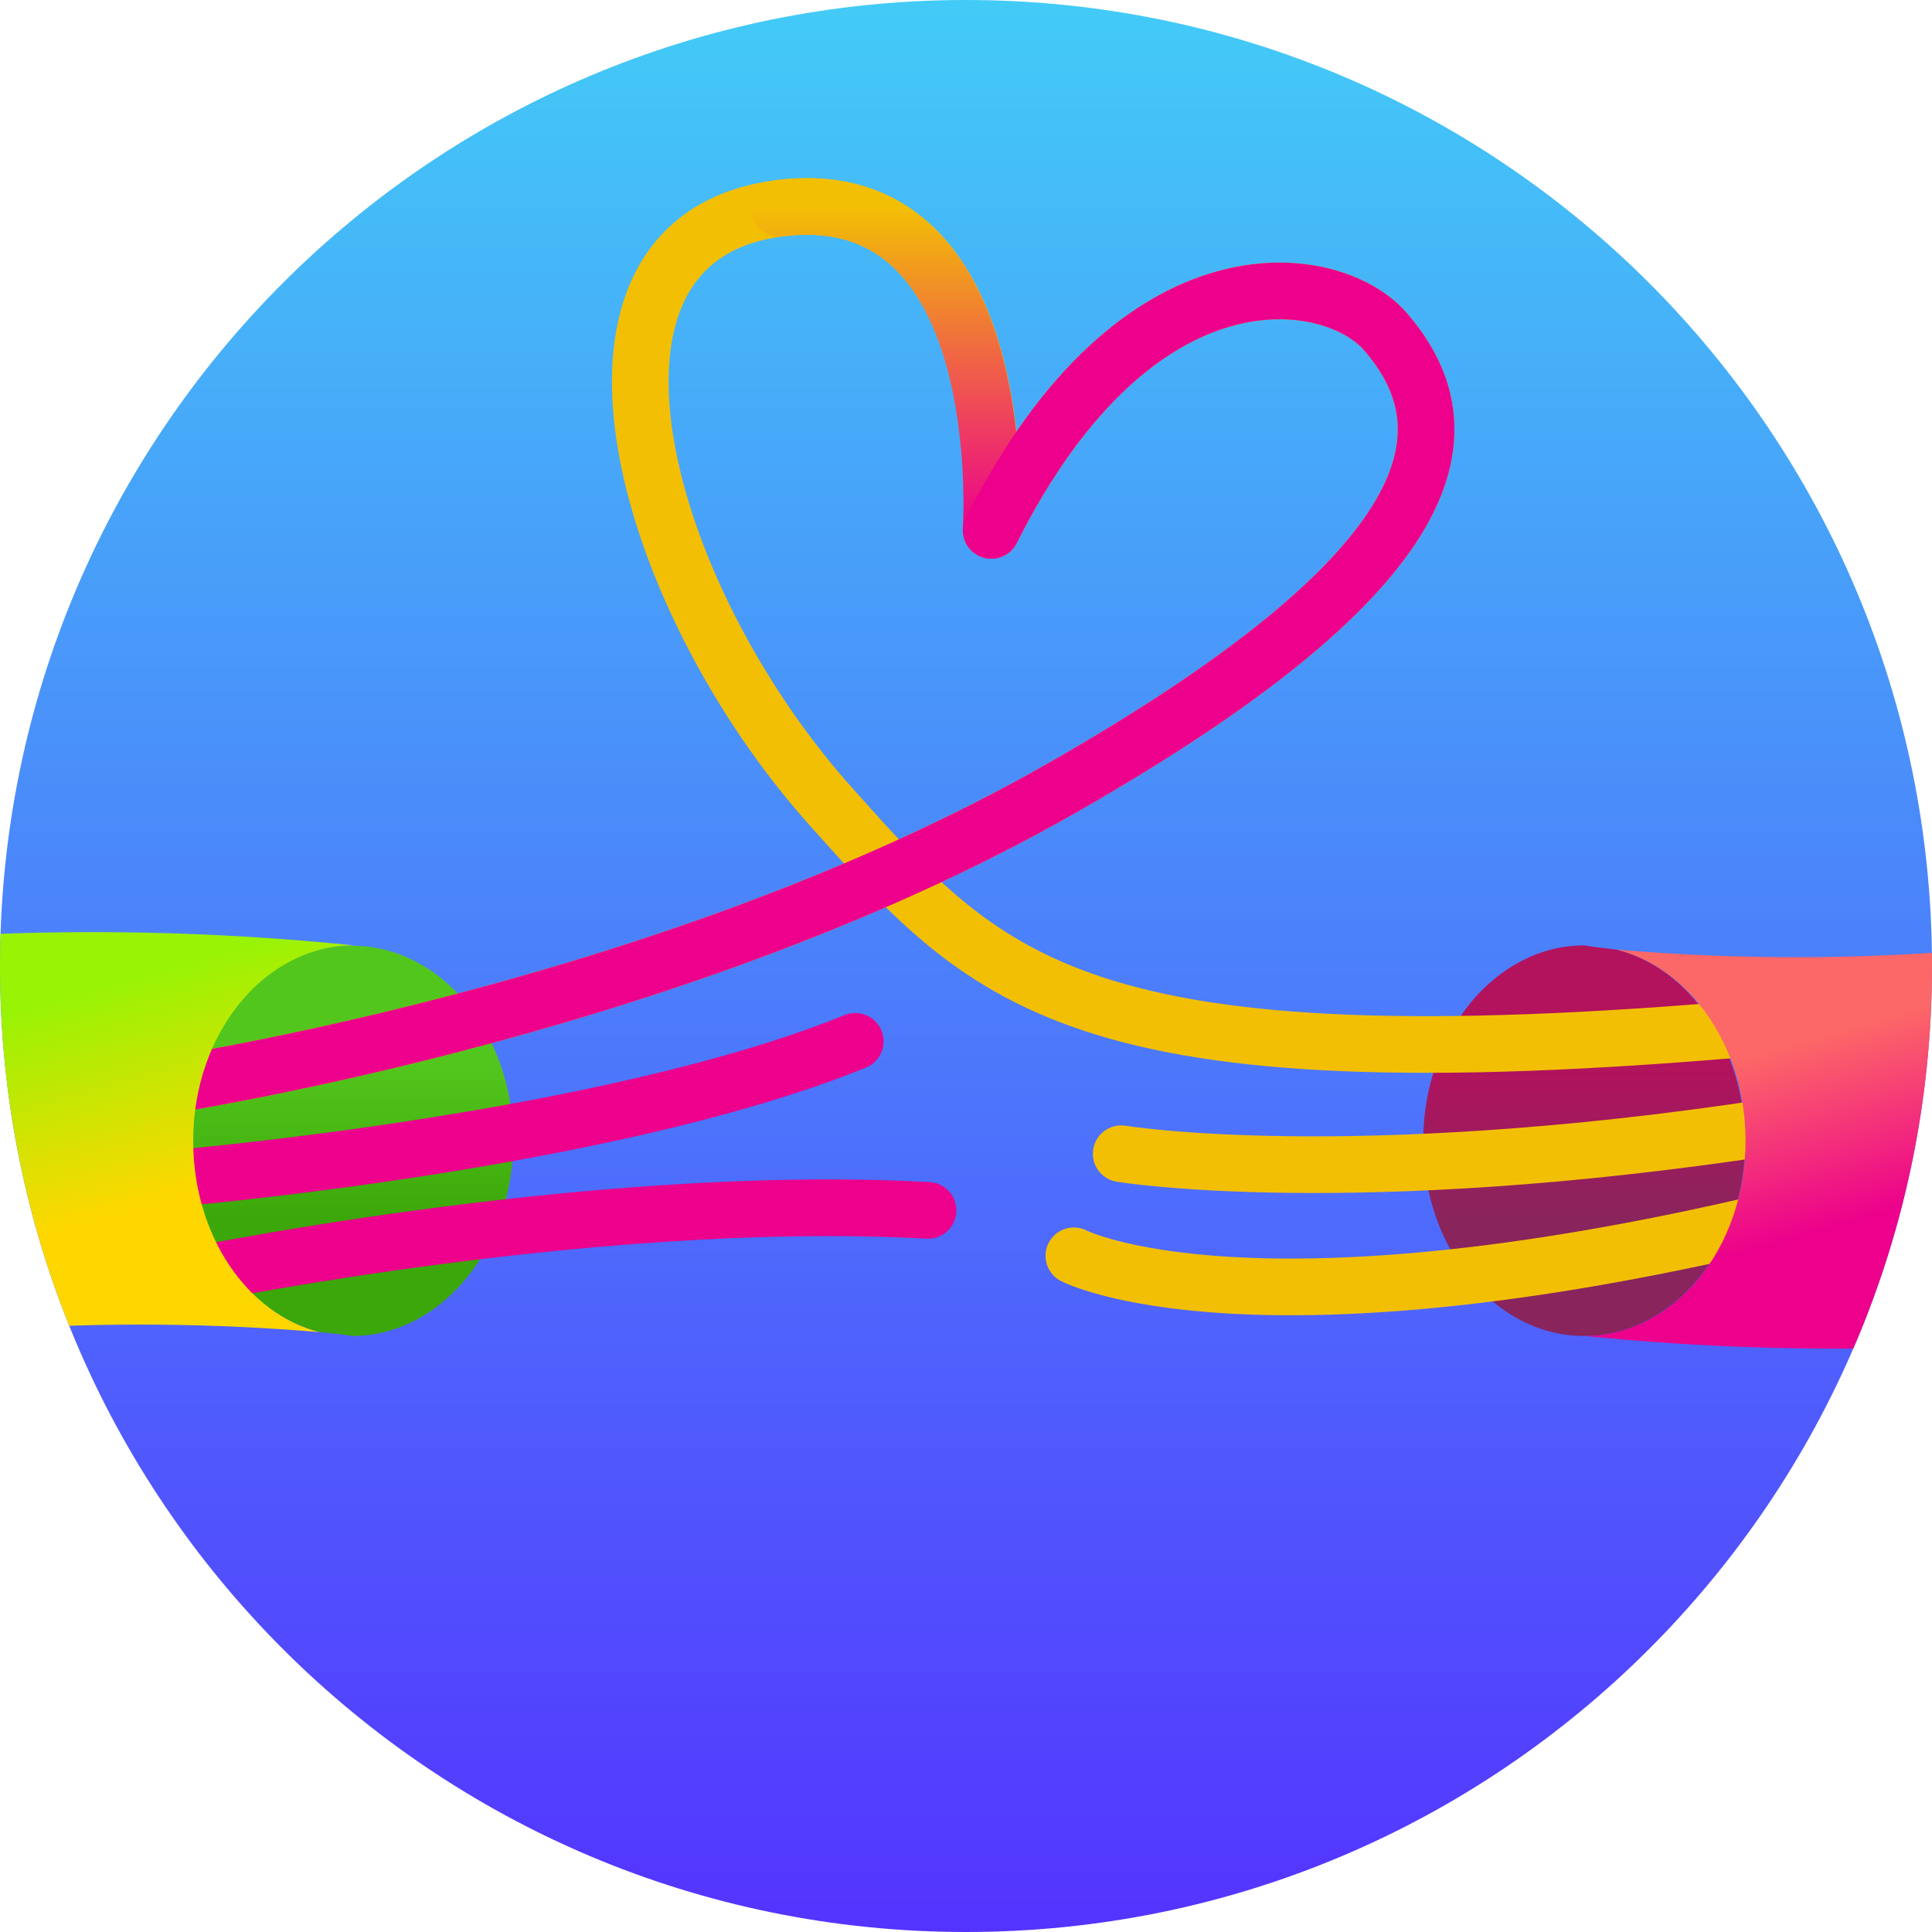
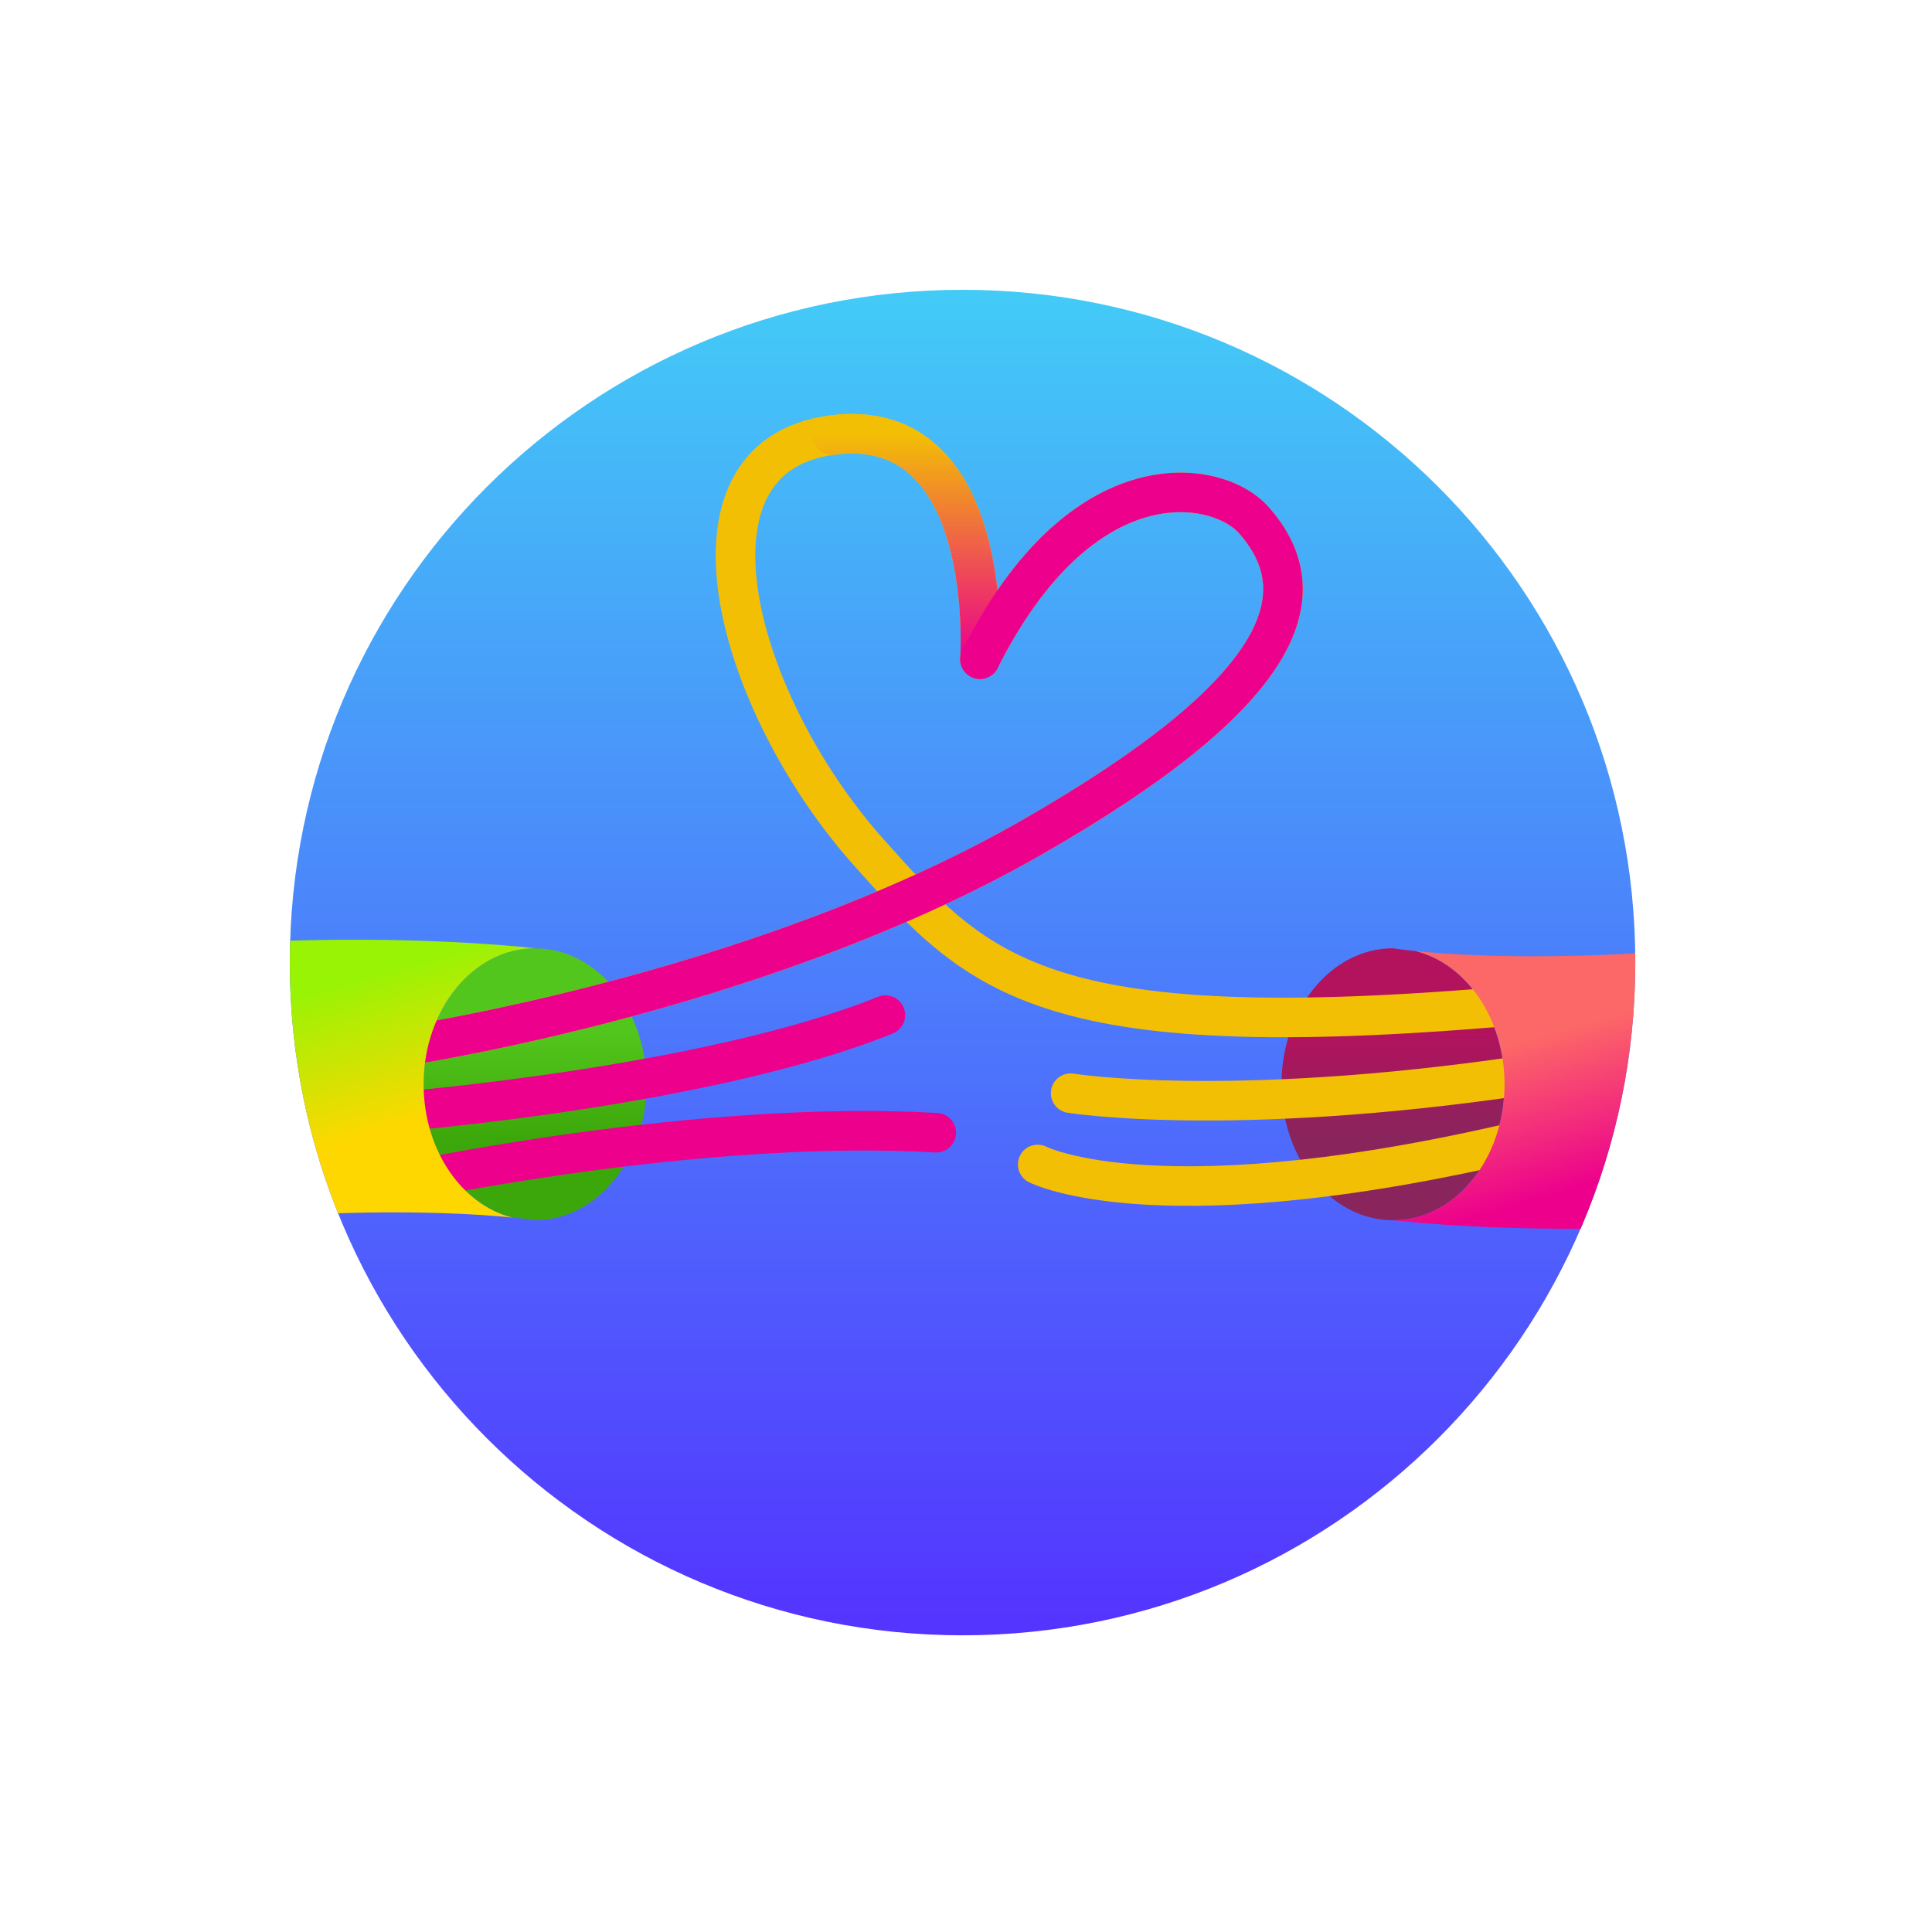
- <svg xmlns="http://www.w3.org/2000/svg" id="Livello_1" data-name="Livello 1" viewBox="0 0 60 60">
+ <svg xmlns="http://www.w3.org/2000/svg" width="180" height="180" viewBox="0 0 180 180" fill="none">
+   <path d="M89.68 27H89.678C55.062 27 27 55.062 27 89.678V89.68C27 124.296 55.062 152.358 89.678 152.358H89.68C124.296 152.358 152.358 124.296 152.358 89.68V89.678C152.358 55.062 124.296 27 89.68 27Z" fill="url(#paint0_linear_101_18)" />
+   <mask id="mask0_101_18" style="mask-type:alpha" maskUnits="userSpaceOnUse" x="27" y="27" width="126" height="126">
+     <path d="M89.68 27H89.678C55.062 27 27 55.062 27 89.678V89.68C27 124.296 55.062 152.358 89.678 152.358H89.68C124.296 152.358 152.358 124.296 152.358 89.68V89.678C152.358 55.062 124.296 27 89.68 27Z" fill="#1D242D" />
+   </mask>
+   <g mask="url(#mask0_101_18)">
+     <path d="M131.891 88.611C130.486 88.469 129.781 88.349 129.781 88.349C124.044 88.349 119.395 94.022 119.395 101.019C119.395 108.017 124.044 113.687 129.781 113.687C135.518 113.687 140.164 108.017 140.164 101.019C140.164 94.904 136.614 89.801 131.891 88.611Z" fill="url(#paint1_linear_101_18)" />
+     <path d="M49.86 88.358C44.135 88.358 39.467 94.031 39.467 101.019C39.467 107.132 43.017 112.235 47.739 113.425C49.145 113.57 49.85 113.687 49.85 113.687C55.587 113.687 60.236 108.017 60.236 101.019C60.236 94.022 55.597 88.358 49.86 88.358Z" fill="url(#paint2_linear_101_18)" />
+     <path d="M35.754 97.766C35.754 97.766 69.825 93.037 95.968 78.11C119.884 64.449 122.916 55.346 116.81 48.454C113.412 44.614 100.815 42.494 91.302 61.417C91.302 61.417 92.874 38.55 77.543 40.533C62.211 42.516 68.508 65.506 80.983 79.459C91.302 90.992 97.123 97.808 143.39 93.484" stroke="#F3BF05" stroke-width="3.685" stroke-linecap="round" stroke-linejoin="round" />
+     <path d="M91.302 61.417C91.302 61.417 92.875 38.55 77.543 40.533" stroke="url(#paint3_linear_101_18)" stroke-width="3.685" stroke-linecap="round" stroke-linejoin="round" />
+     <path d="M35.754 97.766C35.754 97.766 69.825 93.037 95.968 78.11C119.884 64.449 122.916 55.346 116.81 48.454C113.412 44.614 100.815 42.494 91.302 61.417" stroke="#EC008C" stroke-width="3.685" stroke-linecap="round" stroke-linejoin="round" />
+     <path d="M37.791 103.513C37.791 103.513 66.258 101.162 82.491 94.575" stroke="#EC008C" stroke-width="3.685" stroke-linecap="round" stroke-linejoin="round" />
+     <path d="M37.671 110.14C37.671 110.14 64.944 104.243 87.224 105.533" stroke="#EC008C" stroke-width="3.685" stroke-linecap="round" stroke-linejoin="round" />
+     <path d="M99.749 101.85C99.749 101.85 114.491 104.243 141.933 100.191" stroke="#F3BF05" stroke-width="3.685" stroke-linecap="round" stroke-linejoin="round" />
+     <path d="M96.68 108.491C96.68 108.491 108.199 114.459 143.469 105.84" stroke="#F3BF05" stroke-width="3.685" stroke-linecap="round" stroke-linejoin="round" />
+     <path d="M39.467 101.019C39.467 94.022 44.115 88.349 49.85 88.349C49.85 88.349 22.12 84.965 -9.118 92.15C-40.356 99.334 -71.012 116.058 -71.012 116.058V146.901C-71.012 146.901 -38.761 123.56 -7.565 117.636C23.214 111.793 41.769 112.827 47.717 113.434C43.027 112.245 39.467 107.142 39.467 101.019Z" fill="url(#paint4_linear_101_18)" />
+     <path d="M187.186 84.41C156.407 90.255 137.852 89.218 131.904 88.611C136.626 89.801 140.176 94.904 140.176 101.019C140.176 108.017 135.528 113.687 129.793 113.687C129.793 113.687 157.523 117.073 188.761 109.887C219.999 102.7 250.655 85.978 250.655 85.978V55.145C250.655 55.145 218.382 78.486 187.186 84.41Z" fill="url(#paint5_linear_101_18)" />
+   </g>
  <defs>
-     <style>.cls-1,.cls-6,.cls-7,.cls-8{fill:none;}.cls-2{clip-path:url(#clip-path);}.cls-3{fill:url(#Sfumatura_senza_nome_7);}.cls-4{fill:url(#Sfumatura_senza_nome);}.cls-5{fill:url(#Sfumatura_senza_nome_2);}.cls-6{stroke:#f3bf05;}.cls-6,.cls-7,.cls-8{stroke-linecap:round;stroke-linejoin:round;stroke-width:1.76px;}.cls-7{stroke:url(#Sfumatura_senza_nome_3);}.cls-8{stroke:#ec008c;}.cls-9{fill:url(#Sfumatura_senza_nome_5);}.cls-10{fill:url(#Sfumatura_senza_nome_4);}</style>
-     <clipPath id="clip-path">
-       <path class="cls-1" d="M30,0h0A30,30,0,0,0,0,30H0A30,30,0,0,0,30,60h0A30,30,0,0,0,60,30h0A30,30,0,0,0,30,0Z" />
-     </clipPath>
-     <linearGradient id="Sfumatura_senza_nome_7" x1="30" y1="62" x2="30" y2="2" gradientTransform="matrix(1, 0, 0, -1, 0, 62)" gradientUnits="userSpaceOnUse">
-       <stop offset="0" stop-color="#43cbf7" />
-       <stop offset="1" stop-color="#5433ff" />
+     <linearGradient id="paint0_linear_101_18" x1="89.679" y1="27" x2="89.679" y2="152.358" gradientUnits="userSpaceOnUse">
+       <stop stop-color="#43CBF7" />
+       <stop offset="1" stop-color="#5433FF" />
    </linearGradient>
-     <linearGradient id="Sfumatura_senza_nome" x1="49.19" y1="20.51" x2="49.19" y2="32.64" gradientTransform="matrix(1, 0, 0, -1, 0, 62)" gradientUnits="userSpaceOnUse">
-       <stop offset="0.3" stop-color="#89245d" />
-       <stop offset="0.7" stop-color="#b3125d" />
+     <linearGradient id="paint1_linear_101_18" x1="129.781" y1="113.687" x2="129.781" y2="88.349" gradientUnits="userSpaceOnUse">
+       <stop offset="0.3" stop-color="#89245D" />
+       <stop offset="0.7" stop-color="#B3125D" />
    </linearGradient>
-     <linearGradient id="Sfumatura_senza_nome_2" x1="10.94" y1="20.51" x2="10.94" y2="32.63" gradientTransform="matrix(1, 0, 0, -1, 0, 62)" gradientUnits="userSpaceOnUse">
-       <stop offset="0.3" stop-color="#3ca70a" />
-       <stop offset="0.7" stop-color="#53c61d" />
+     <linearGradient id="paint2_linear_101_18" x1="49.86" y1="113.697" x2="49.86" y2="88.358" gradientUnits="userSpaceOnUse">
+       <stop offset="0.3" stop-color="#3CA70A" />
+       <stop offset="0.7" stop-color="#53C61D" />
    </linearGradient>
-     <linearGradient id="Sfumatura_senza_nome_3" x1="27.49" y1="55.58" x2="27.49" y2="45.53" gradientTransform="matrix(1, 0, 0, -1, 0, 62)" gradientUnits="userSpaceOnUse">
-       <stop offset="0" stop-color="#f3bf05" />
-       <stop offset="1" stop-color="#ec008c" />
+     <linearGradient id="paint3_linear_101_18" x1="84.445" y1="40.411" x2="84.445" y2="61.417" gradientUnits="userSpaceOnUse">
+       <stop stop-color="#F3BF05" />
+       <stop offset="1" stop-color="#EC008C" />
    </linearGradient>
-     <linearGradient id="Sfumatura_senza_nome_5" x1="56.68" y1="42.78" x2="52.66" y2="28.79" gradientUnits="userSpaceOnUse">
-       <stop offset="0.3" stop-color="#ec008c" />
-       <stop offset="0.7" stop-color="#fc6767" />
+     <linearGradient id="paint4_linear_101_18" x1="-7.245" y1="129.206" x2="-17.27" y2="94.245" gradientUnits="userSpaceOnUse">
+       <stop offset="0.3" stop-color="#FFD700" />
+       <stop offset="0.7" stop-color="#99F305" />
    </linearGradient>
-     <linearGradient id="Sfumatura_senza_nome_4" x1="7.41" y1="19.91" x2="2.61" y2="36.65" gradientTransform="matrix(1, 0, 0, -1, 0, 62)" gradientUnits="userSpaceOnUse">
-       <stop offset="0.3" stop-color="gold" />
-       <stop offset="0.7" stop-color="#99f305" />
+     <linearGradient id="paint5_linear_101_18" x1="196.911" y1="107.801" x2="186.886" y2="72.843" gradientUnits="userSpaceOnUse">
+       <stop offset="0.3" stop-color="#EC008C" />
+       <stop offset="0.7" stop-color="#FC6767" />
    </linearGradient>
  </defs>
-   <g class="cls-2">
-     <path class="cls-3" d="M30,0h0A30,30,0,0,0,0,30H0A30,30,0,0,0,30,60h0A30,30,0,0,0,60,30h0A30,30,0,0,0,30,0Z" />
-     <g class="cls-2">
-       <path class="cls-4" d="M50.2,29.49c-.67-.07-1-.13-1-.13-2.74,0-5,2.72-5,6.07s2.23,6.06,5,6.06,5-2.71,5-6.06C54.16,32.5,52.46,30.06,50.2,29.49Z" />
-       <path class="cls-5" d="M10.94,29.37c-2.74,0-5,2.71-5,6.06,0,2.92,1.7,5.37,4,5.94.67.06,1,.12,1,.12,2.74,0,5-2.71,5-6.06S13.69,29.37,10.94,29.37Z" />
-       <path class="cls-6" d="M4.19,33.87S20.5,31.61,33,24.46c11.45-6.54,12.9-10.89,10-14.19-1.63-1.84-7.66-2.85-12.21,6.2,0,0,.75-10.94-6.59-10s-4.32,12,1.65,18.63c4.94,5.52,7.72,8.78,29.87,6.71" />
-       <path class="cls-7" d="M30.78,16.47s.75-10.94-6.59-10" />
-       <path class="cls-8" d="M4.19,33.87S20.5,31.61,33,24.46c11.45-6.54,12.9-10.89,10-14.19-1.63-1.84-7.66-2.85-12.21,6.2" />
-       <path class="cls-8" d="M5.16,36.62s13.63-1.12,21.4-4.28" />
-       <path class="cls-8" d="M5.11,39.79S18.16,37,28.82,37.59" />
-       <path class="cls-6" d="M34.82,35.83S41.88,37,55,35" />
-       <path class="cls-6" d="M33.35,39s5.51,2.86,22.39-1.26" />
-       <path class="cls-9" d="M50.21,29.49c2.26.57,4,3,4,5.94,0,3.35-2.23,6.06-5,6.06a79,79,0,0,0,10.8.34V29.59A65.4,65.4,0,0,1,50.21,29.49Z" />
-       <path class="cls-10" d="M6,35.43c0-3.35,2.22-6.07,5-6.07A80.28,80.28,0,0,0,0,29V41.28a66.18,66.18,0,0,1,9.92.09C7.67,40.8,6,38.36,6,35.43Z" />
-     </g>
-   </g>
</svg>
